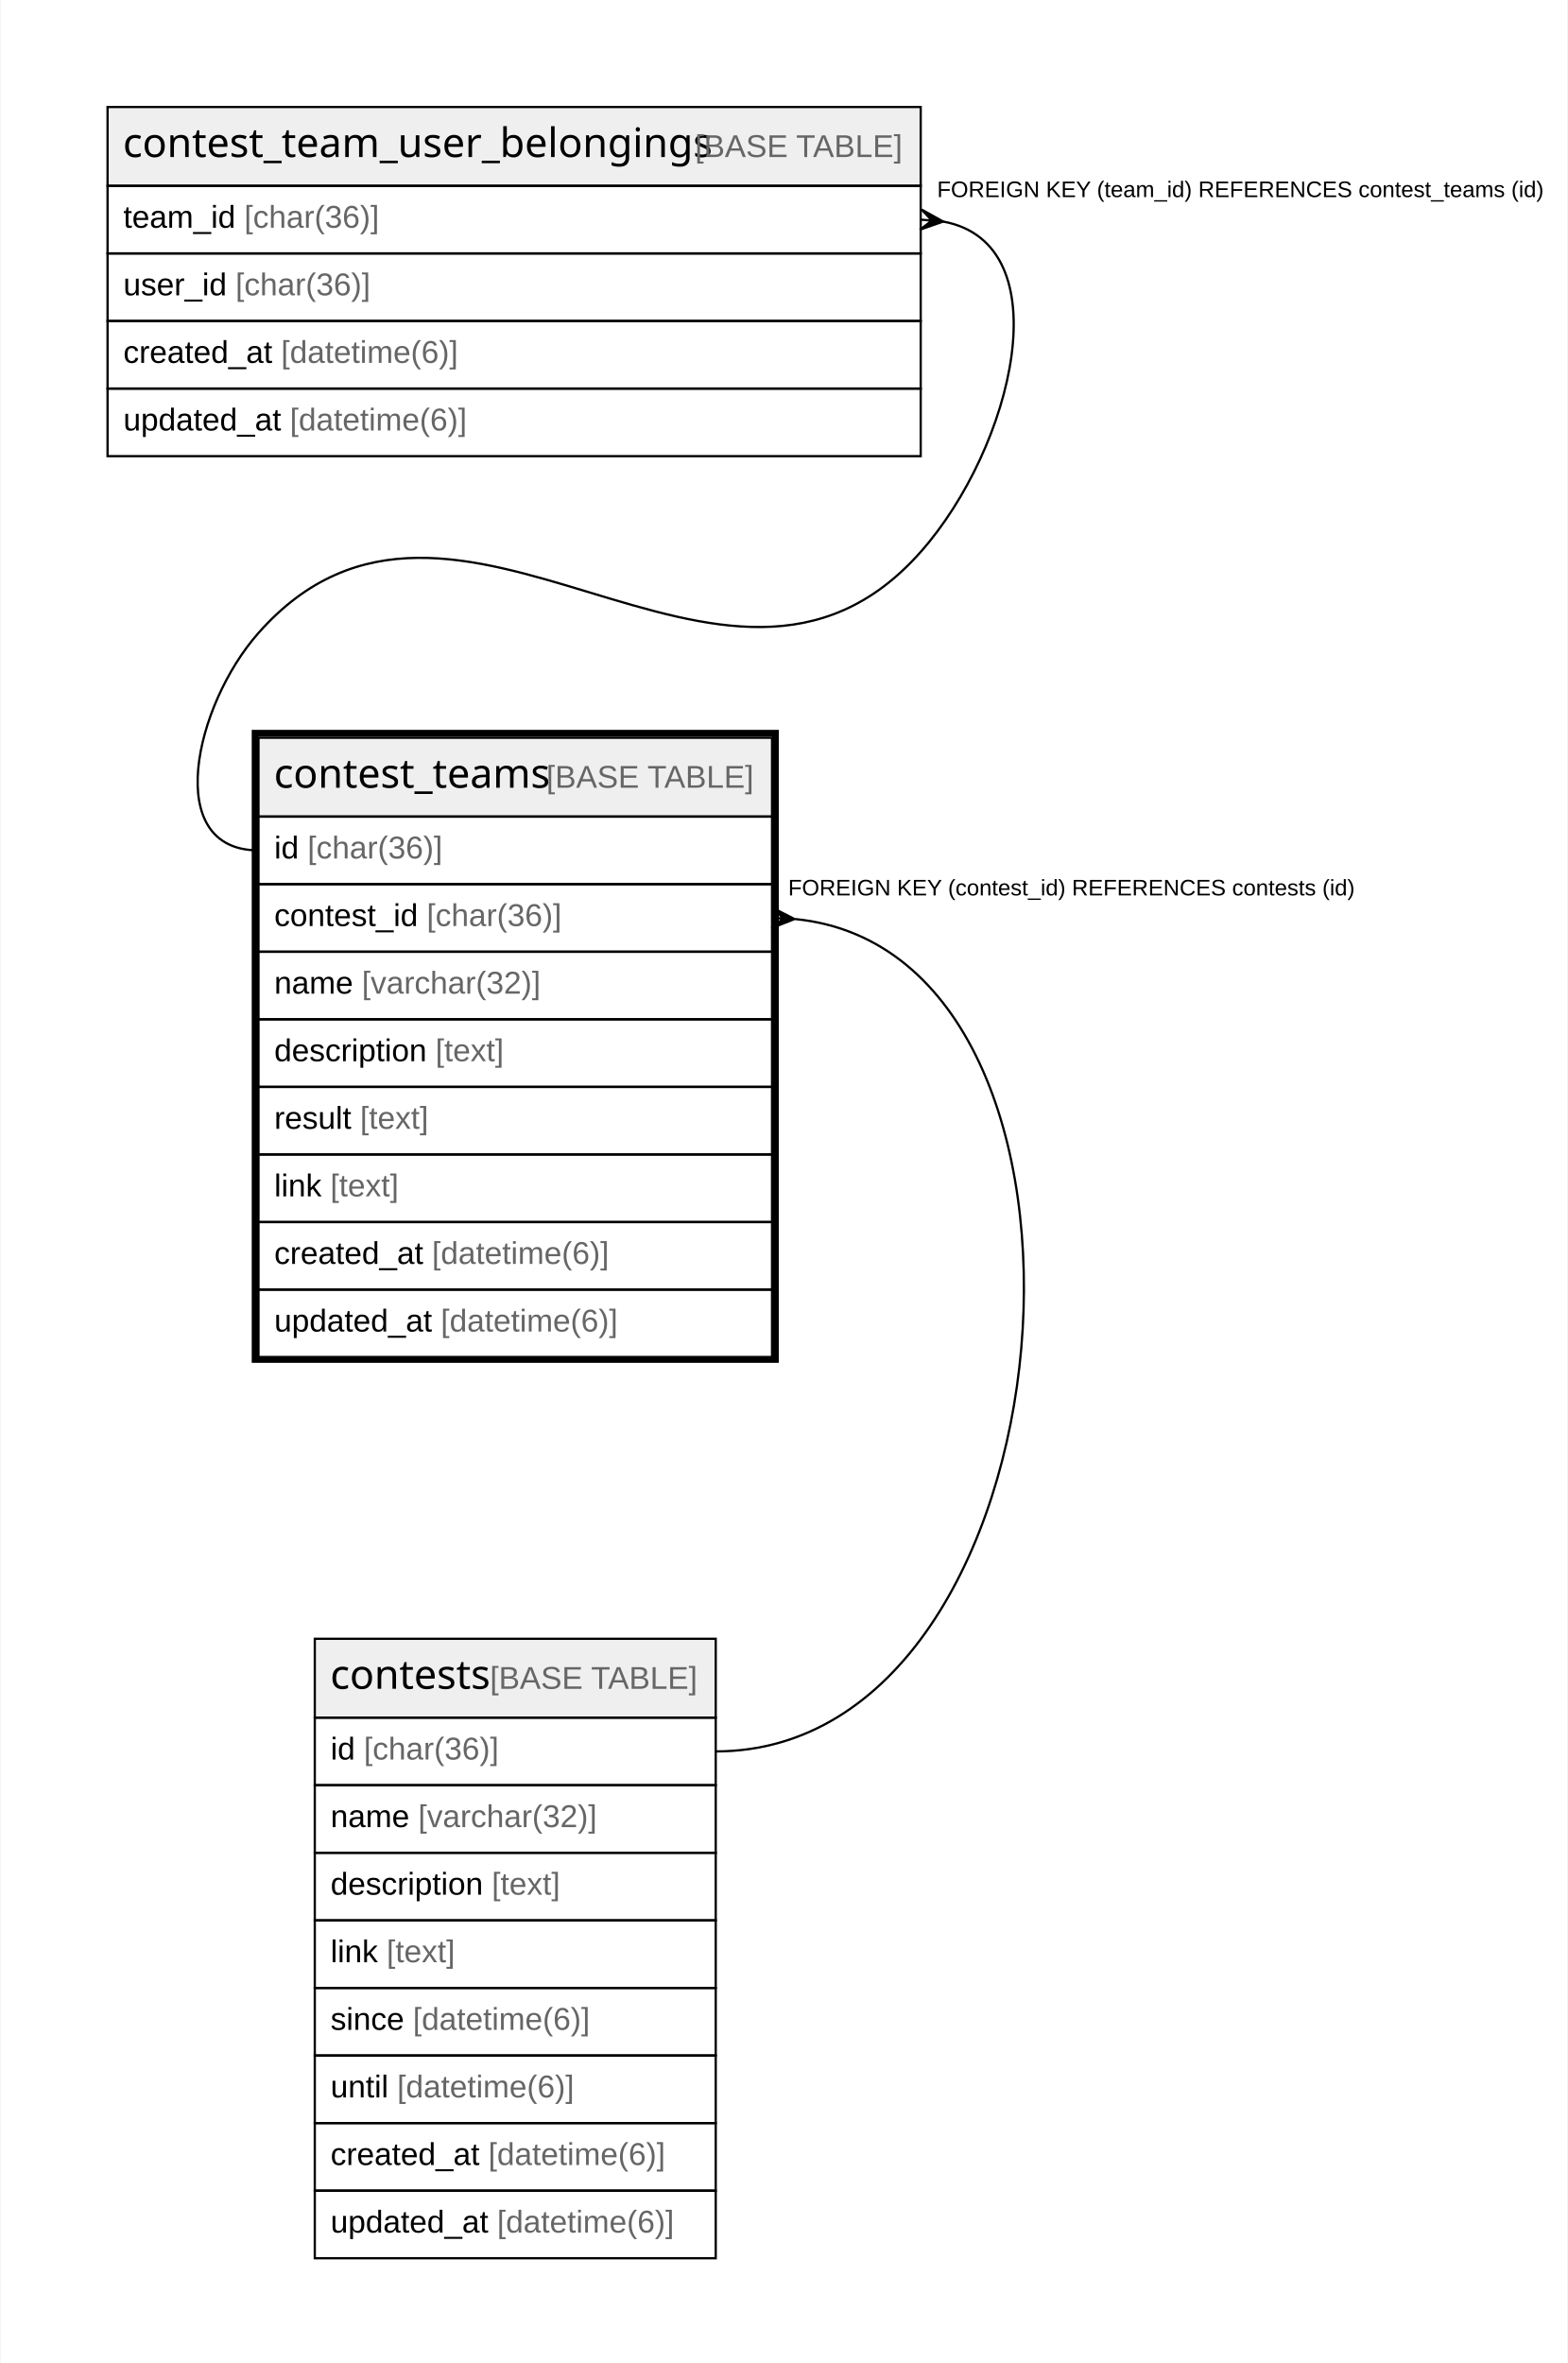
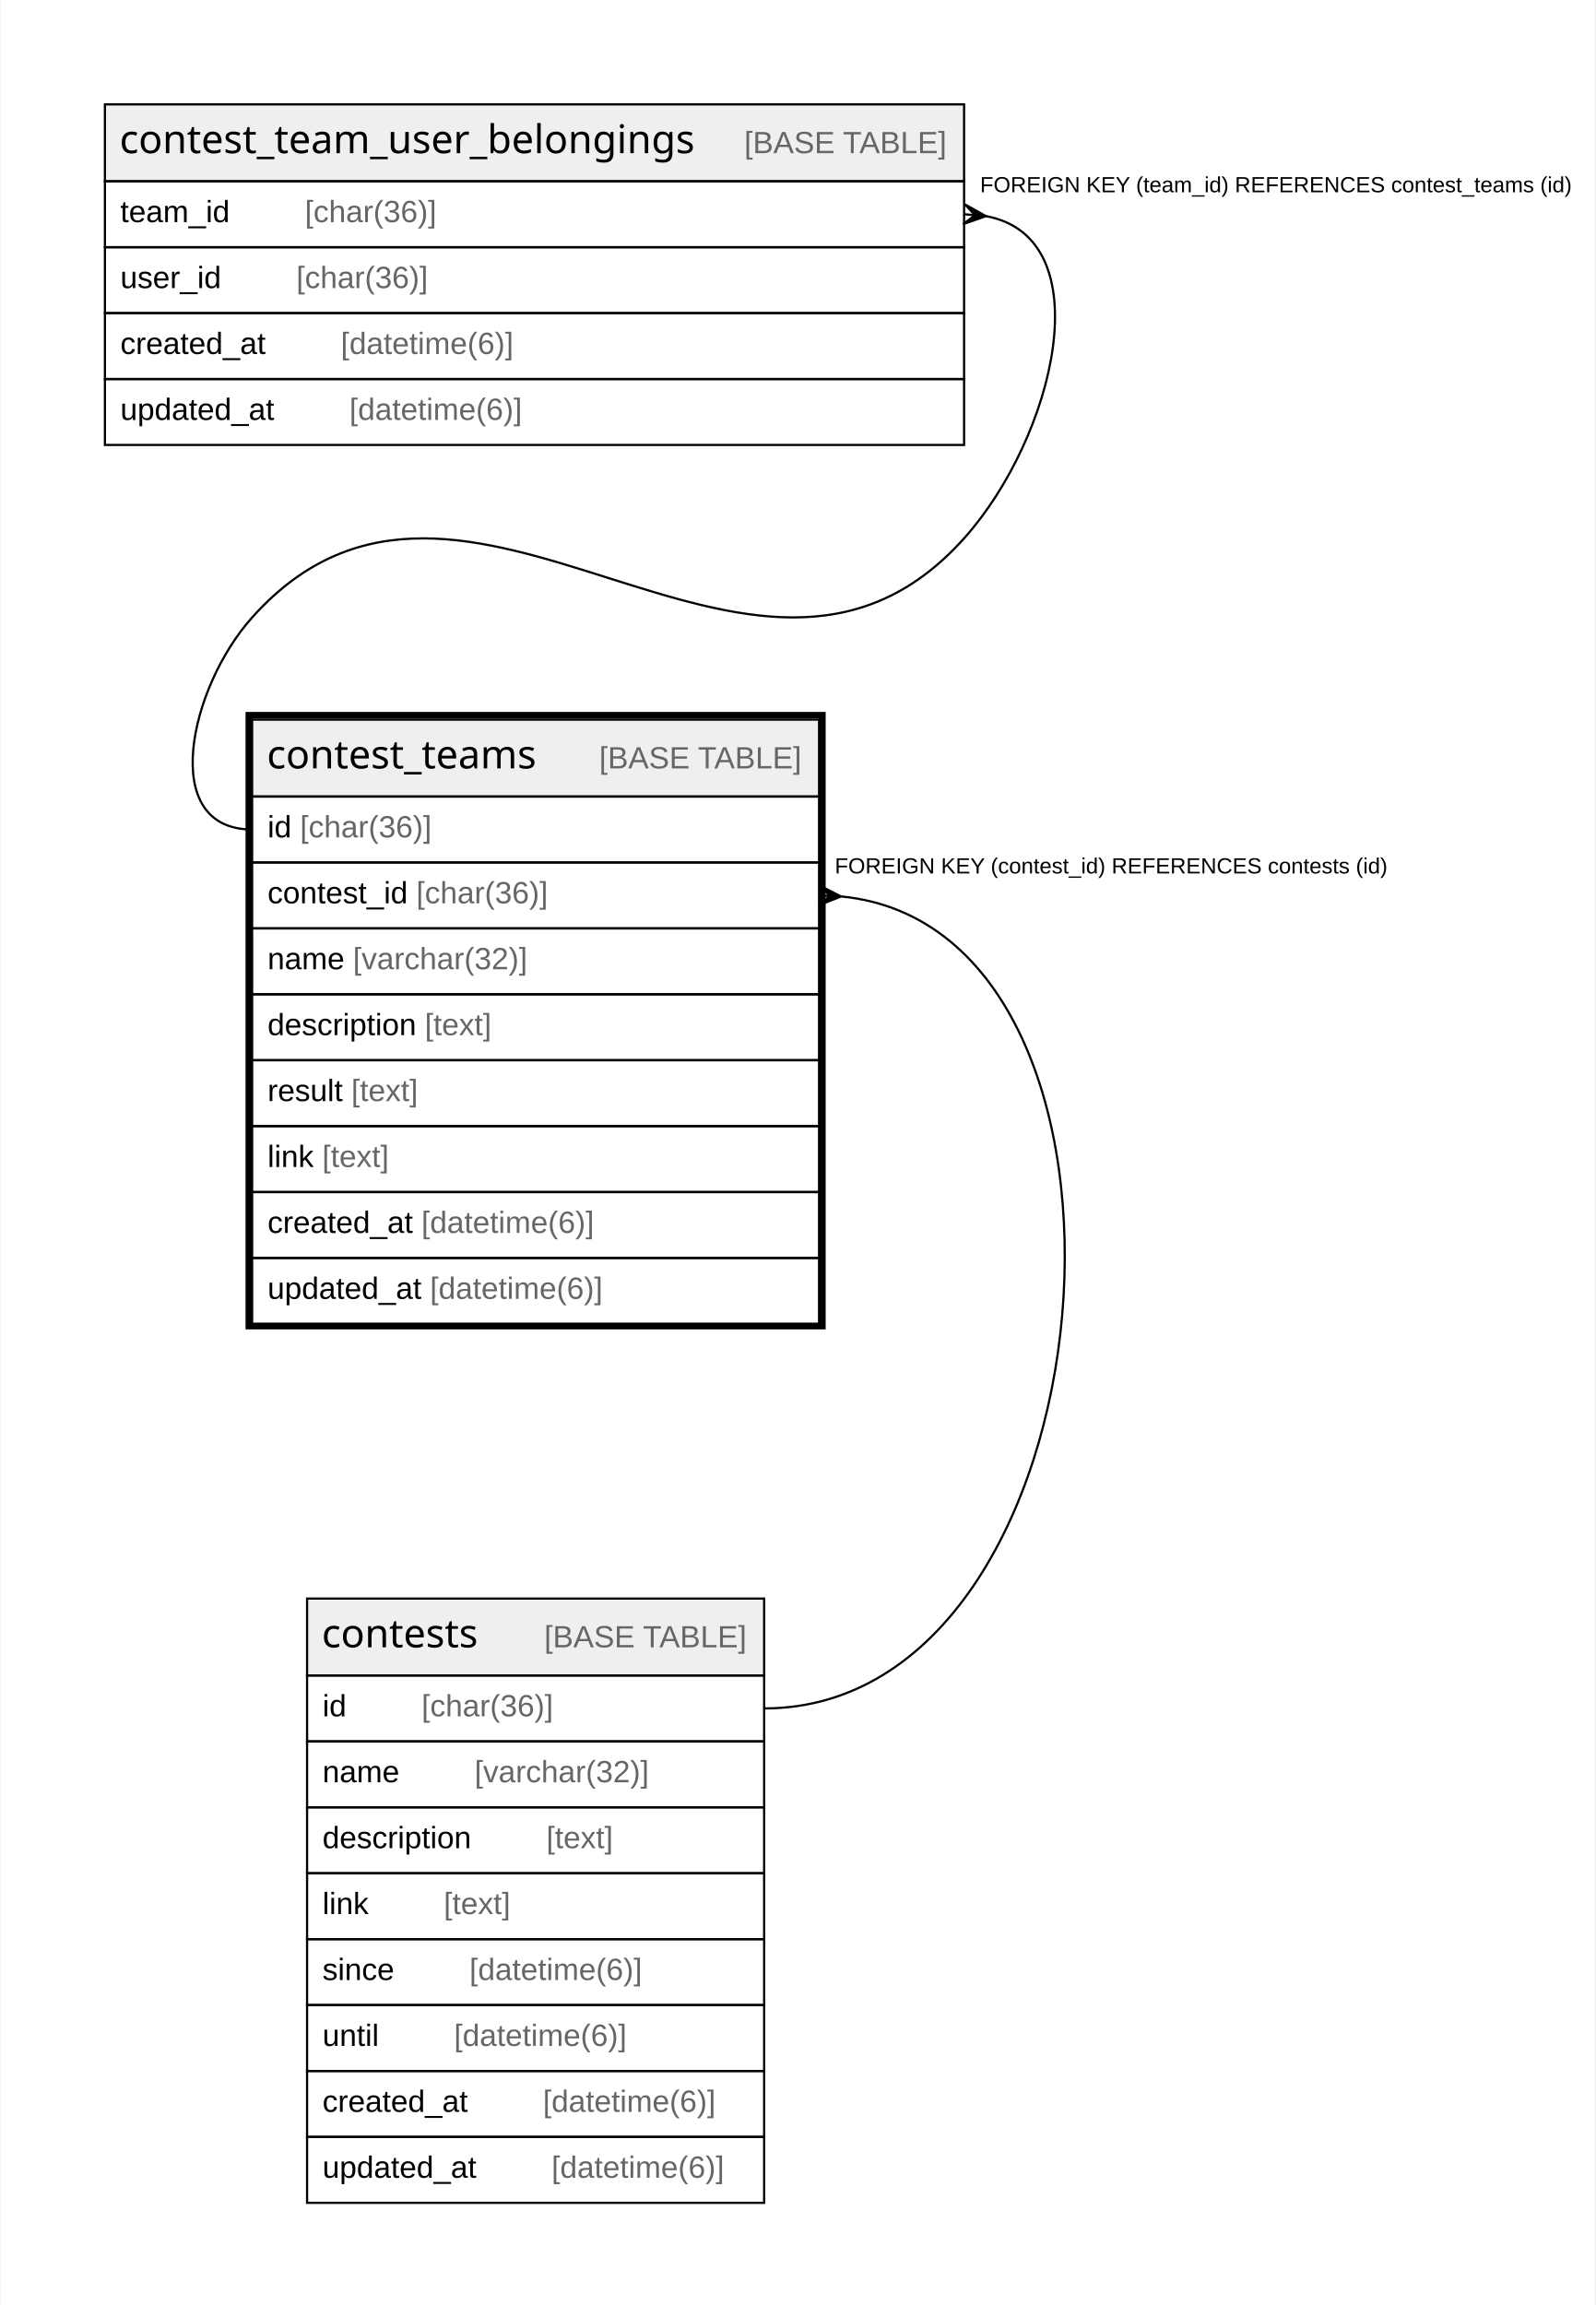
- <svg xmlns="http://www.w3.org/2000/svg" width="696pt" height="1049pt" viewBox="0.00 0.00 695.50 1049.00">
+ <svg xmlns="http://www.w3.org/2000/svg" width="726pt" height="1049pt" viewBox="0.00 0.00 725.50 1049.00">
  <g id="graph0" class="graph" transform="scale(1 1) rotate(0) translate(4 1045)">
-     <polygon fill="#ffffff" stroke="transparent" points="-4,4 -4,-1045 691.5,-1045 691.5,4 -4,4" />
+     <polygon fill="#ffffff" stroke="transparent" points="-4,4 -4,-1045 721.5,-1045 721.5,4 -4,4" />
    <g id="node1" class="node">
-       <polygon fill="#efefef" stroke="transparent" points="110.5,-682.5 110.5,-717.5 338.5,-717.5 338.5,-682.5 110.5,-682.5" />
-       <polygon fill="none" stroke="#000000" points="110.5,-682.5 110.5,-717.5 338.5,-717.5 338.5,-682.5 110.5,-682.5" />
-       <text text-anchor="start" x="117.355" y="-695.3" font-family="Arial Bold" font-size="18.00" fill="#000000">contest_teams</text>
-       <text text-anchor="start" x="234.391" y="-695.3" font-family="Arial" font-size="14.00" fill="#000000"> </text>
-       <text text-anchor="start" x="238.282" y="-695.3" font-family="Arial" font-size="14.00" fill="#666666">[BASE TABLE]</text>
-       <polygon fill="none" stroke="#000000" points="110.5,-652.5 110.5,-682.5 338.5,-682.5 338.5,-652.5 110.5,-652.5" />
+       <polygon fill="#efefef" stroke="transparent" points="110.5,-682.5 110.5,-717.5 368.5,-717.5 368.5,-682.5 110.5,-682.5" />
+       <polygon fill="none" stroke="#000000" points="110.5,-682.5 110.5,-717.5 368.5,-717.5 368.5,-682.5 110.5,-682.5" />
+       <text text-anchor="start" x="117.198" y="-695.3" font-family="Arial Bold" font-size="18.00" fill="#000000">contest_teams</text>
+       <text text-anchor="start" x="234.234" y="-695.3" font-family="Arial" font-size="14.00" fill="#000000">    </text>
+       <text text-anchor="start" x="268.439" y="-695.3" font-family="Arial" font-size="14.00" fill="#666666">[BASE TABLE]</text>
+       <polygon fill="none" stroke="#000000" points="110.5,-652.5 110.5,-682.5 368.5,-682.5 368.5,-652.5 110.5,-652.5" />
      <text text-anchor="start" x="117.5" y="-663.9" font-family="Arial" font-size="14.00" fill="#000000">id </text>
      <text text-anchor="start" x="132.28" y="-663.9" font-family="Arial" font-size="14.00" fill="#666666">[char(36)]</text>
-       <polygon fill="none" stroke="#000000" points="110.5,-622.5 110.5,-652.5 338.5,-652.5 338.5,-622.5 110.5,-622.5" />
+       <polygon fill="none" stroke="#000000" points="110.5,-622.5 110.5,-652.5 368.5,-652.5 368.5,-622.5 110.5,-622.5" />
      <text text-anchor="start" x="117.5" y="-633.9" font-family="Arial" font-size="14.00" fill="#000000">contest_id </text>
      <text text-anchor="start" x="185.191" y="-633.9" font-family="Arial" font-size="14.00" fill="#666666">[char(36)]</text>
-       <polygon fill="none" stroke="#000000" points="110.5,-592.5 110.5,-622.5 338.5,-622.5 338.5,-592.5 110.5,-592.5" />
+       <polygon fill="none" stroke="#000000" points="110.5,-592.5 110.5,-622.5 368.5,-622.5 368.5,-592.5 110.5,-592.5" />
      <text text-anchor="start" x="117.5" y="-603.9" font-family="Arial" font-size="14.00" fill="#000000">name </text>
      <text text-anchor="start" x="156.399" y="-603.9" font-family="Arial" font-size="14.00" fill="#666666">[varchar(32)]</text>
-       <polygon fill="none" stroke="#000000" points="110.5,-562.5 110.5,-592.5 338.5,-592.5 338.5,-562.5 110.5,-562.5" />
+       <polygon fill="none" stroke="#000000" points="110.5,-562.5 110.5,-592.5 368.5,-592.5 368.5,-562.5 110.5,-562.5" />
      <text text-anchor="start" x="117.5" y="-573.9" font-family="Arial" font-size="14.00" fill="#000000">description </text>
      <text text-anchor="start" x="189.068" y="-573.9" font-family="Arial" font-size="14.00" fill="#666666">[text]</text>
-       <polygon fill="none" stroke="#000000" points="110.5,-532.5 110.5,-562.5 338.5,-562.5 338.5,-532.5 110.5,-532.5" />
+       <polygon fill="none" stroke="#000000" points="110.5,-532.5 110.5,-562.5 368.5,-562.5 368.5,-532.5 110.5,-532.5" />
      <text text-anchor="start" x="117.5" y="-543.9" font-family="Arial" font-size="14.00" fill="#000000">result </text>
      <text text-anchor="start" x="155.614" y="-543.9" font-family="Arial" font-size="14.00" fill="#666666">[text]</text>
-       <polygon fill="none" stroke="#000000" points="110.5,-502.5 110.5,-532.5 338.5,-532.5 338.5,-502.5 110.5,-502.5" />
+       <polygon fill="none" stroke="#000000" points="110.5,-502.5 110.5,-532.5 368.5,-532.5 368.5,-502.5 110.5,-502.5" />
      <text text-anchor="start" x="117.5" y="-513.9" font-family="Arial" font-size="14.00" fill="#000000">link </text>
      <text text-anchor="start" x="142.386" y="-513.9" font-family="Arial" font-size="14.00" fill="#666666">[text]</text>
-       <polygon fill="none" stroke="#000000" points="110.5,-472.5 110.5,-502.5 338.5,-502.5 338.5,-472.5 110.5,-472.5" />
+       <polygon fill="none" stroke="#000000" points="110.5,-472.5 110.5,-502.5 368.5,-502.5 368.5,-472.5 110.5,-472.5" />
      <text text-anchor="start" x="117.5" y="-483.9" font-family="Arial" font-size="14.00" fill="#000000">created_at </text>
      <text text-anchor="start" x="187.528" y="-483.9" font-family="Arial" font-size="14.00" fill="#666666">[datetime(6)]</text>
-       <polygon fill="none" stroke="#000000" points="110.5,-442.5 110.5,-472.5 338.5,-472.5 338.5,-442.5 110.5,-442.5" />
+       <polygon fill="none" stroke="#000000" points="110.5,-442.5 110.5,-472.5 368.5,-472.5 368.5,-442.5 110.5,-442.5" />
      <text text-anchor="start" x="117.5" y="-453.9" font-family="Arial" font-size="14.00" fill="#000000">updated_at </text>
      <text text-anchor="start" x="191.433" y="-453.9" font-family="Arial" font-size="14.00" fill="#666666">[datetime(6)]</text>
-       <polygon fill="none" stroke="#000000" stroke-width="3" points="109,-441.5 109,-719.5 340,-719.5 340,-441.5 109,-441.5" />
+       <polygon fill="none" stroke="#000000" stroke-width="3" points="109,-441.5 109,-719.5 370,-719.5 370,-441.5 109,-441.5" />
    </g>
    <g id="node3" class="node">
-       <polygon fill="#efefef" stroke="transparent" points="135.5,-282.5 135.5,-317.5 313.5,-317.5 313.5,-282.5 135.5,-282.5" />
-       <polygon fill="none" stroke="#000000" points="135.5,-282.5 135.5,-317.5 313.5,-317.5 313.5,-282.5 135.5,-282.5" />
-       <text text-anchor="start" x="142.362" y="-295.3" font-family="Arial Bold" font-size="18.00" fill="#000000">contests</text>
-       <text text-anchor="start" x="209.385" y="-295.3" font-family="Arial" font-size="14.00" fill="#000000"> </text>
-       <text text-anchor="start" x="213.275" y="-295.3" font-family="Arial" font-size="14.00" fill="#666666">[BASE TABLE]</text>
-       <polygon fill="none" stroke="#000000" points="135.5,-252.5 135.5,-282.5 313.5,-282.5 313.5,-252.5 135.5,-252.5" />
-       <text text-anchor="start" x="142.5" y="-263.9" font-family="Arial" font-size="14.00" fill="#000000">id </text>
-       <text text-anchor="start" x="157.28" y="-263.9" font-family="Arial" font-size="14.00" fill="#666666">[char(36)]</text>
-       <polygon fill="none" stroke="#000000" points="135.5,-222.5 135.5,-252.5 313.5,-252.5 313.5,-222.5 135.5,-222.5" />
-       <text text-anchor="start" x="142.5" y="-233.9" font-family="Arial" font-size="14.00" fill="#000000">name </text>
-       <text text-anchor="start" x="181.399" y="-233.9" font-family="Arial" font-size="14.00" fill="#666666">[varchar(32)]</text>
-       <polygon fill="none" stroke="#000000" points="135.5,-192.5 135.5,-222.5 313.5,-222.5 313.5,-192.5 135.5,-192.5" />
-       <text text-anchor="start" x="142.5" y="-203.9" font-family="Arial" font-size="14.00" fill="#000000">description </text>
-       <text text-anchor="start" x="214.068" y="-203.9" font-family="Arial" font-size="14.00" fill="#666666">[text]</text>
-       <polygon fill="none" stroke="#000000" points="135.5,-162.5 135.5,-192.5 313.5,-192.5 313.5,-162.5 135.5,-162.5" />
-       <text text-anchor="start" x="142.5" y="-173.9" font-family="Arial" font-size="14.00" fill="#000000">link </text>
-       <text text-anchor="start" x="167.386" y="-173.9" font-family="Arial" font-size="14.00" fill="#666666">[text]</text>
-       <polygon fill="none" stroke="#000000" points="135.5,-132.5 135.5,-162.5 313.5,-162.5 313.5,-132.5 135.5,-132.5" />
-       <text text-anchor="start" x="142.5" y="-143.9" font-family="Arial" font-size="14.00" fill="#000000">since </text>
-       <text text-anchor="start" x="179.062" y="-143.9" font-family="Arial" font-size="14.00" fill="#666666">[datetime(6)]</text>
-       <polygon fill="none" stroke="#000000" points="135.5,-102.5 135.5,-132.5 313.5,-132.5 313.5,-102.5 135.5,-102.5" />
-       <text text-anchor="start" x="142.5" y="-113.9" font-family="Arial" font-size="14.00" fill="#000000">until </text>
-       <text text-anchor="start" x="172.06" y="-113.9" font-family="Arial" font-size="14.00" fill="#666666">[datetime(6)]</text>
-       <polygon fill="none" stroke="#000000" points="135.5,-72.5 135.5,-102.5 313.5,-102.5 313.5,-72.5 135.5,-72.5" />
-       <text text-anchor="start" x="142.5" y="-83.9" font-family="Arial" font-size="14.00" fill="#000000">created_at </text>
-       <text text-anchor="start" x="212.528" y="-83.9" font-family="Arial" font-size="14.00" fill="#666666">[datetime(6)]</text>
-       <polygon fill="none" stroke="#000000" points="135.5,-42.5 135.5,-72.5 313.5,-72.5 313.5,-42.5 135.5,-42.5" />
-       <text text-anchor="start" x="142.5" y="-53.9" font-family="Arial" font-size="14.00" fill="#000000">updated_at </text>
-       <text text-anchor="start" x="216.433" y="-53.9" font-family="Arial" font-size="14.00" fill="#666666">[datetime(6)]</text>
+       <polygon fill="#efefef" stroke="transparent" points="135.5,-282.5 135.5,-317.5 343.5,-317.5 343.5,-282.5 135.5,-282.5" />
+       <polygon fill="none" stroke="#000000" points="135.5,-282.5 135.5,-317.5 343.5,-317.5 343.5,-282.5 135.5,-282.5" />
+       <text text-anchor="start" x="142.204" y="-295.3" font-family="Arial Bold" font-size="18.00" fill="#000000">contests</text>
+       <text text-anchor="start" x="209.227" y="-295.3" font-family="Arial" font-size="14.00" fill="#000000">    </text>
+       <text text-anchor="start" x="243.432" y="-295.3" font-family="Arial" font-size="14.00" fill="#666666">[BASE TABLE]</text>
+       <polygon fill="none" stroke="#000000" points="135.5,-252.5 135.5,-282.5 343.5,-282.5 343.5,-252.5 135.5,-252.5" />
+       <text text-anchor="start" x="142.5" y="-263.9" font-family="Arial" font-size="14.00" fill="#000000">id    </text>
+       <text text-anchor="start" x="187.594" y="-263.9" font-family="Arial" font-size="14.00" fill="#666666">[char(36)]</text>
+       <polygon fill="none" stroke="#000000" points="135.5,-222.5 135.5,-252.5 343.5,-252.5 343.5,-222.5 135.5,-222.5" />
+       <text text-anchor="start" x="142.5" y="-233.9" font-family="Arial" font-size="14.00" fill="#000000">name    </text>
+       <text text-anchor="start" x="211.713" y="-233.9" font-family="Arial" font-size="14.00" fill="#666666">[varchar(32)]</text>
+       <polygon fill="none" stroke="#000000" points="135.5,-192.5 135.5,-222.5 343.5,-222.5 343.5,-192.5 135.5,-192.5" />
+       <text text-anchor="start" x="142.5" y="-203.9" font-family="Arial" font-size="14.00" fill="#000000">description    </text>
+       <text text-anchor="start" x="244.382" y="-203.9" font-family="Arial" font-size="14.00" fill="#666666">[text]</text>
+       <polygon fill="none" stroke="#000000" points="135.5,-162.5 135.5,-192.5 343.5,-192.5 343.5,-162.5 135.5,-162.5" />
+       <text text-anchor="start" x="142.5" y="-173.9" font-family="Arial" font-size="14.00" fill="#000000">link    </text>
+       <text text-anchor="start" x="197.701" y="-173.9" font-family="Arial" font-size="14.00" fill="#666666">[text]</text>
+       <polygon fill="none" stroke="#000000" points="135.5,-132.5 135.5,-162.5 343.5,-162.5 343.5,-132.5 135.5,-132.5" />
+       <text text-anchor="start" x="142.5" y="-143.9" font-family="Arial" font-size="14.00" fill="#000000">since    </text>
+       <text text-anchor="start" x="209.377" y="-143.9" font-family="Arial" font-size="14.00" fill="#666666">[datetime(6)]</text>
+       <polygon fill="none" stroke="#000000" points="135.5,-102.5 135.5,-132.5 343.5,-132.5 343.5,-102.5 135.5,-102.5" />
+       <text text-anchor="start" x="142.5" y="-113.9" font-family="Arial" font-size="14.00" fill="#000000">until    </text>
+       <text text-anchor="start" x="202.374" y="-113.9" font-family="Arial" font-size="14.00" fill="#666666">[datetime(6)]</text>
+       <polygon fill="none" stroke="#000000" points="135.5,-72.5 135.5,-102.5 343.5,-102.5 343.5,-72.5 135.5,-72.5" />
+       <text text-anchor="start" x="142.5" y="-83.9" font-family="Arial" font-size="14.00" fill="#000000">created_at    </text>
+       <text text-anchor="start" x="242.842" y="-83.9" font-family="Arial" font-size="14.00" fill="#666666">[datetime(6)]</text>
+       <polygon fill="none" stroke="#000000" points="135.5,-42.5 135.5,-72.5 343.5,-72.5 343.5,-42.5 135.5,-42.5" />
+       <text text-anchor="start" x="142.5" y="-53.9" font-family="Arial" font-size="14.00" fill="#000000">updated_at    </text>
+       <text text-anchor="start" x="246.747" y="-53.9" font-family="Arial" font-size="14.00" fill="#666666">[datetime(6)]</text>
    </g>
    <g id="edge2" class="edge">
-       <path fill="none" stroke="#000000" d="M348.861,-636.995C502.181,-621.772 474.778,-267.5 313.5,-267.5" />
-       <polygon fill="#000000" stroke="#000000" points="348.488,-637.013 338.281,-633.005 343.494,-637.256 338.5,-637.5 338.5,-637.5 338.5,-637.5 343.494,-637.256 338.719,-641.995 348.488,-637.013 348.488,-637.013" />
-       <text text-anchor="start" x="345.657" y="-647.5" font-family="Arial" font-size="10.00" fill="#000000">FOREIGN KEY (contest_id) REFERENCES contests (id)</text>
+       <path fill="none" stroke="#000000" d="M378.861,-636.995C532.181,-621.772 504.778,-267.5 343.5,-267.5" />
+       <polygon fill="#000000" stroke="#000000" points="378.488,-637.013 368.281,-633.005 373.494,-637.256 368.5,-637.5 368.5,-637.5 368.5,-637.5 373.494,-637.256 368.719,-641.995 378.488,-637.013 378.488,-637.013" />
+       <text text-anchor="start" x="375.657" y="-647.5" font-family="Arial" font-size="10.00" fill="#000000">FOREIGN KEY (contest_id) REFERENCES contests (id)</text>
    </g>
    <g id="node2" class="node">
-       <polygon fill="#efefef" stroke="transparent" points="43.5,-962.5 43.5,-997.5 404.5,-997.5 404.5,-962.5 43.5,-962.5" />
-       <polygon fill="none" stroke="#000000" points="43.5,-962.5 43.5,-997.5 404.5,-997.5 404.5,-962.5 43.5,-962.5" />
-       <text text-anchor="start" x="50.331" y="-975.3" font-family="Arial Bold" font-size="18.00" fill="#000000">contest_team_user_belongings</text>
-       <text text-anchor="start" x="300.416" y="-975.3" font-family="Arial" font-size="14.00" fill="#000000"> </text>
-       <text text-anchor="start" x="304.306" y="-975.3" font-family="Arial" font-size="14.00" fill="#666666">[BASE TABLE]</text>
-       <polygon fill="none" stroke="#000000" points="43.5,-932.5 43.5,-962.5 404.5,-962.5 404.5,-932.5 43.5,-932.5" />
-       <text text-anchor="start" x="50.5" y="-943.9" font-family="Arial" font-size="14.00" fill="#000000">team_id </text>
-       <text text-anchor="start" x="104.179" y="-943.9" font-family="Arial" font-size="14.00" fill="#666666">[char(36)]</text>
-       <polygon fill="none" stroke="#000000" points="43.5,-902.5 43.5,-932.5 404.5,-932.5 404.5,-902.5 43.5,-902.5" />
-       <text text-anchor="start" x="50.5" y="-913.9" font-family="Arial" font-size="14.00" fill="#000000">user_id </text>
-       <text text-anchor="start" x="100.288" y="-913.9" font-family="Arial" font-size="14.00" fill="#666666">[char(36)]</text>
-       <polygon fill="none" stroke="#000000" points="43.5,-872.5 43.5,-902.5 404.5,-902.5 404.5,-872.5 43.5,-872.5" />
-       <text text-anchor="start" x="50.5" y="-883.9" font-family="Arial" font-size="14.00" fill="#000000">created_at </text>
-       <text text-anchor="start" x="120.528" y="-883.9" font-family="Arial" font-size="14.00" fill="#666666">[datetime(6)]</text>
-       <polygon fill="none" stroke="#000000" points="43.5,-842.5 43.5,-872.5 404.5,-872.5 404.5,-842.5 43.5,-842.5" />
-       <text text-anchor="start" x="50.5" y="-853.9" font-family="Arial" font-size="14.00" fill="#000000">updated_at </text>
-       <text text-anchor="start" x="124.433" y="-853.9" font-family="Arial" font-size="14.00" fill="#666666">[datetime(6)]</text>
+       <polygon fill="#efefef" stroke="transparent" points="43.5,-962.5 43.5,-997.5 434.5,-997.5 434.5,-962.5 43.5,-962.5" />
+       <polygon fill="none" stroke="#000000" points="43.5,-962.5 43.5,-997.5 434.5,-997.5 434.5,-962.5 43.5,-962.5" />
+       <text text-anchor="start" x="50.174" y="-975.3" font-family="Arial Bold" font-size="18.00" fill="#000000">contest_team_user_belongings</text>
+       <text text-anchor="start" x="300.258" y="-975.3" font-family="Arial" font-size="14.00" fill="#000000">    </text>
+       <text text-anchor="start" x="334.463" y="-975.3" font-family="Arial" font-size="14.00" fill="#666666">[BASE TABLE]</text>
+       <polygon fill="none" stroke="#000000" points="43.5,-932.5 43.5,-962.5 434.5,-962.5 434.5,-932.5 43.5,-932.5" />
+       <text text-anchor="start" x="50.5" y="-943.9" font-family="Arial" font-size="14.00" fill="#000000">team_id    </text>
+       <text text-anchor="start" x="134.493" y="-943.9" font-family="Arial" font-size="14.00" fill="#666666">[char(36)]</text>
+       <polygon fill="none" stroke="#000000" points="43.5,-902.5 43.5,-932.5 434.5,-932.5 434.5,-902.5 43.5,-902.5" />
+       <text text-anchor="start" x="50.5" y="-913.9" font-family="Arial" font-size="14.00" fill="#000000">user_id    </text>
+       <text text-anchor="start" x="130.602" y="-913.9" font-family="Arial" font-size="14.00" fill="#666666">[char(36)]</text>
+       <polygon fill="none" stroke="#000000" points="43.5,-872.5 43.5,-902.5 434.5,-902.5 434.5,-872.5 43.5,-872.5" />
+       <text text-anchor="start" x="50.5" y="-883.9" font-family="Arial" font-size="14.00" fill="#000000">created_at    </text>
+       <text text-anchor="start" x="150.842" y="-883.9" font-family="Arial" font-size="14.00" fill="#666666">[datetime(6)]</text>
+       <polygon fill="none" stroke="#000000" points="43.5,-842.5 43.5,-872.5 434.5,-872.5 434.5,-842.5 43.5,-842.5" />
+       <text text-anchor="start" x="50.5" y="-853.9" font-family="Arial" font-size="14.00" fill="#000000">updated_at    </text>
+       <text text-anchor="start" x="154.747" y="-853.9" font-family="Arial" font-size="14.00" fill="#666666">[datetime(6)]</text>
    </g>
    <g id="edge1" class="edge">
-       <path fill="none" stroke="#000000" d="M414.479,-946.641C467.574,-936.884 445.571,-846.406 404.5,-800 317.255,-701.42 197.745,-862.58 110.5,-764 82.076,-731.883 67.611,-667.5 110.5,-667.5" />
-       <polygon fill="#000000" stroke="#000000" points="414.463,-946.643 404.114,-943.017 409.482,-947.071 404.5,-947.5 404.5,-947.5 404.5,-947.5 409.482,-947.071 404.886,-951.983 414.463,-946.643 414.463,-946.643" />
-       <text text-anchor="start" x="411.769" y="-957.5" font-family="Arial" font-size="10.00" fill="#000000">FOREIGN KEY (team_id) REFERENCES contest_teams (id)</text>
+       <path fill="none" stroke="#000000" d="M444.482,-946.639C497.602,-936.859 475.829,-846.176 434.5,-800 337.872,-692.041 207.128,-871.959 110.5,-764 81.897,-732.042 67.611,-667.5 110.5,-667.5" />
+       <polygon fill="#000000" stroke="#000000" points="444.463,-946.641 434.113,-943.017 439.481,-947.07 434.5,-947.5 434.5,-947.5 434.5,-947.5 439.481,-947.07 434.887,-951.983 444.463,-946.641 444.463,-946.641" />
+       <text text-anchor="start" x="441.769" y="-957.5" font-family="Arial" font-size="10.00" fill="#000000">FOREIGN KEY (team_id) REFERENCES contest_teams (id)</text>
    </g>
  </g>
</svg>
